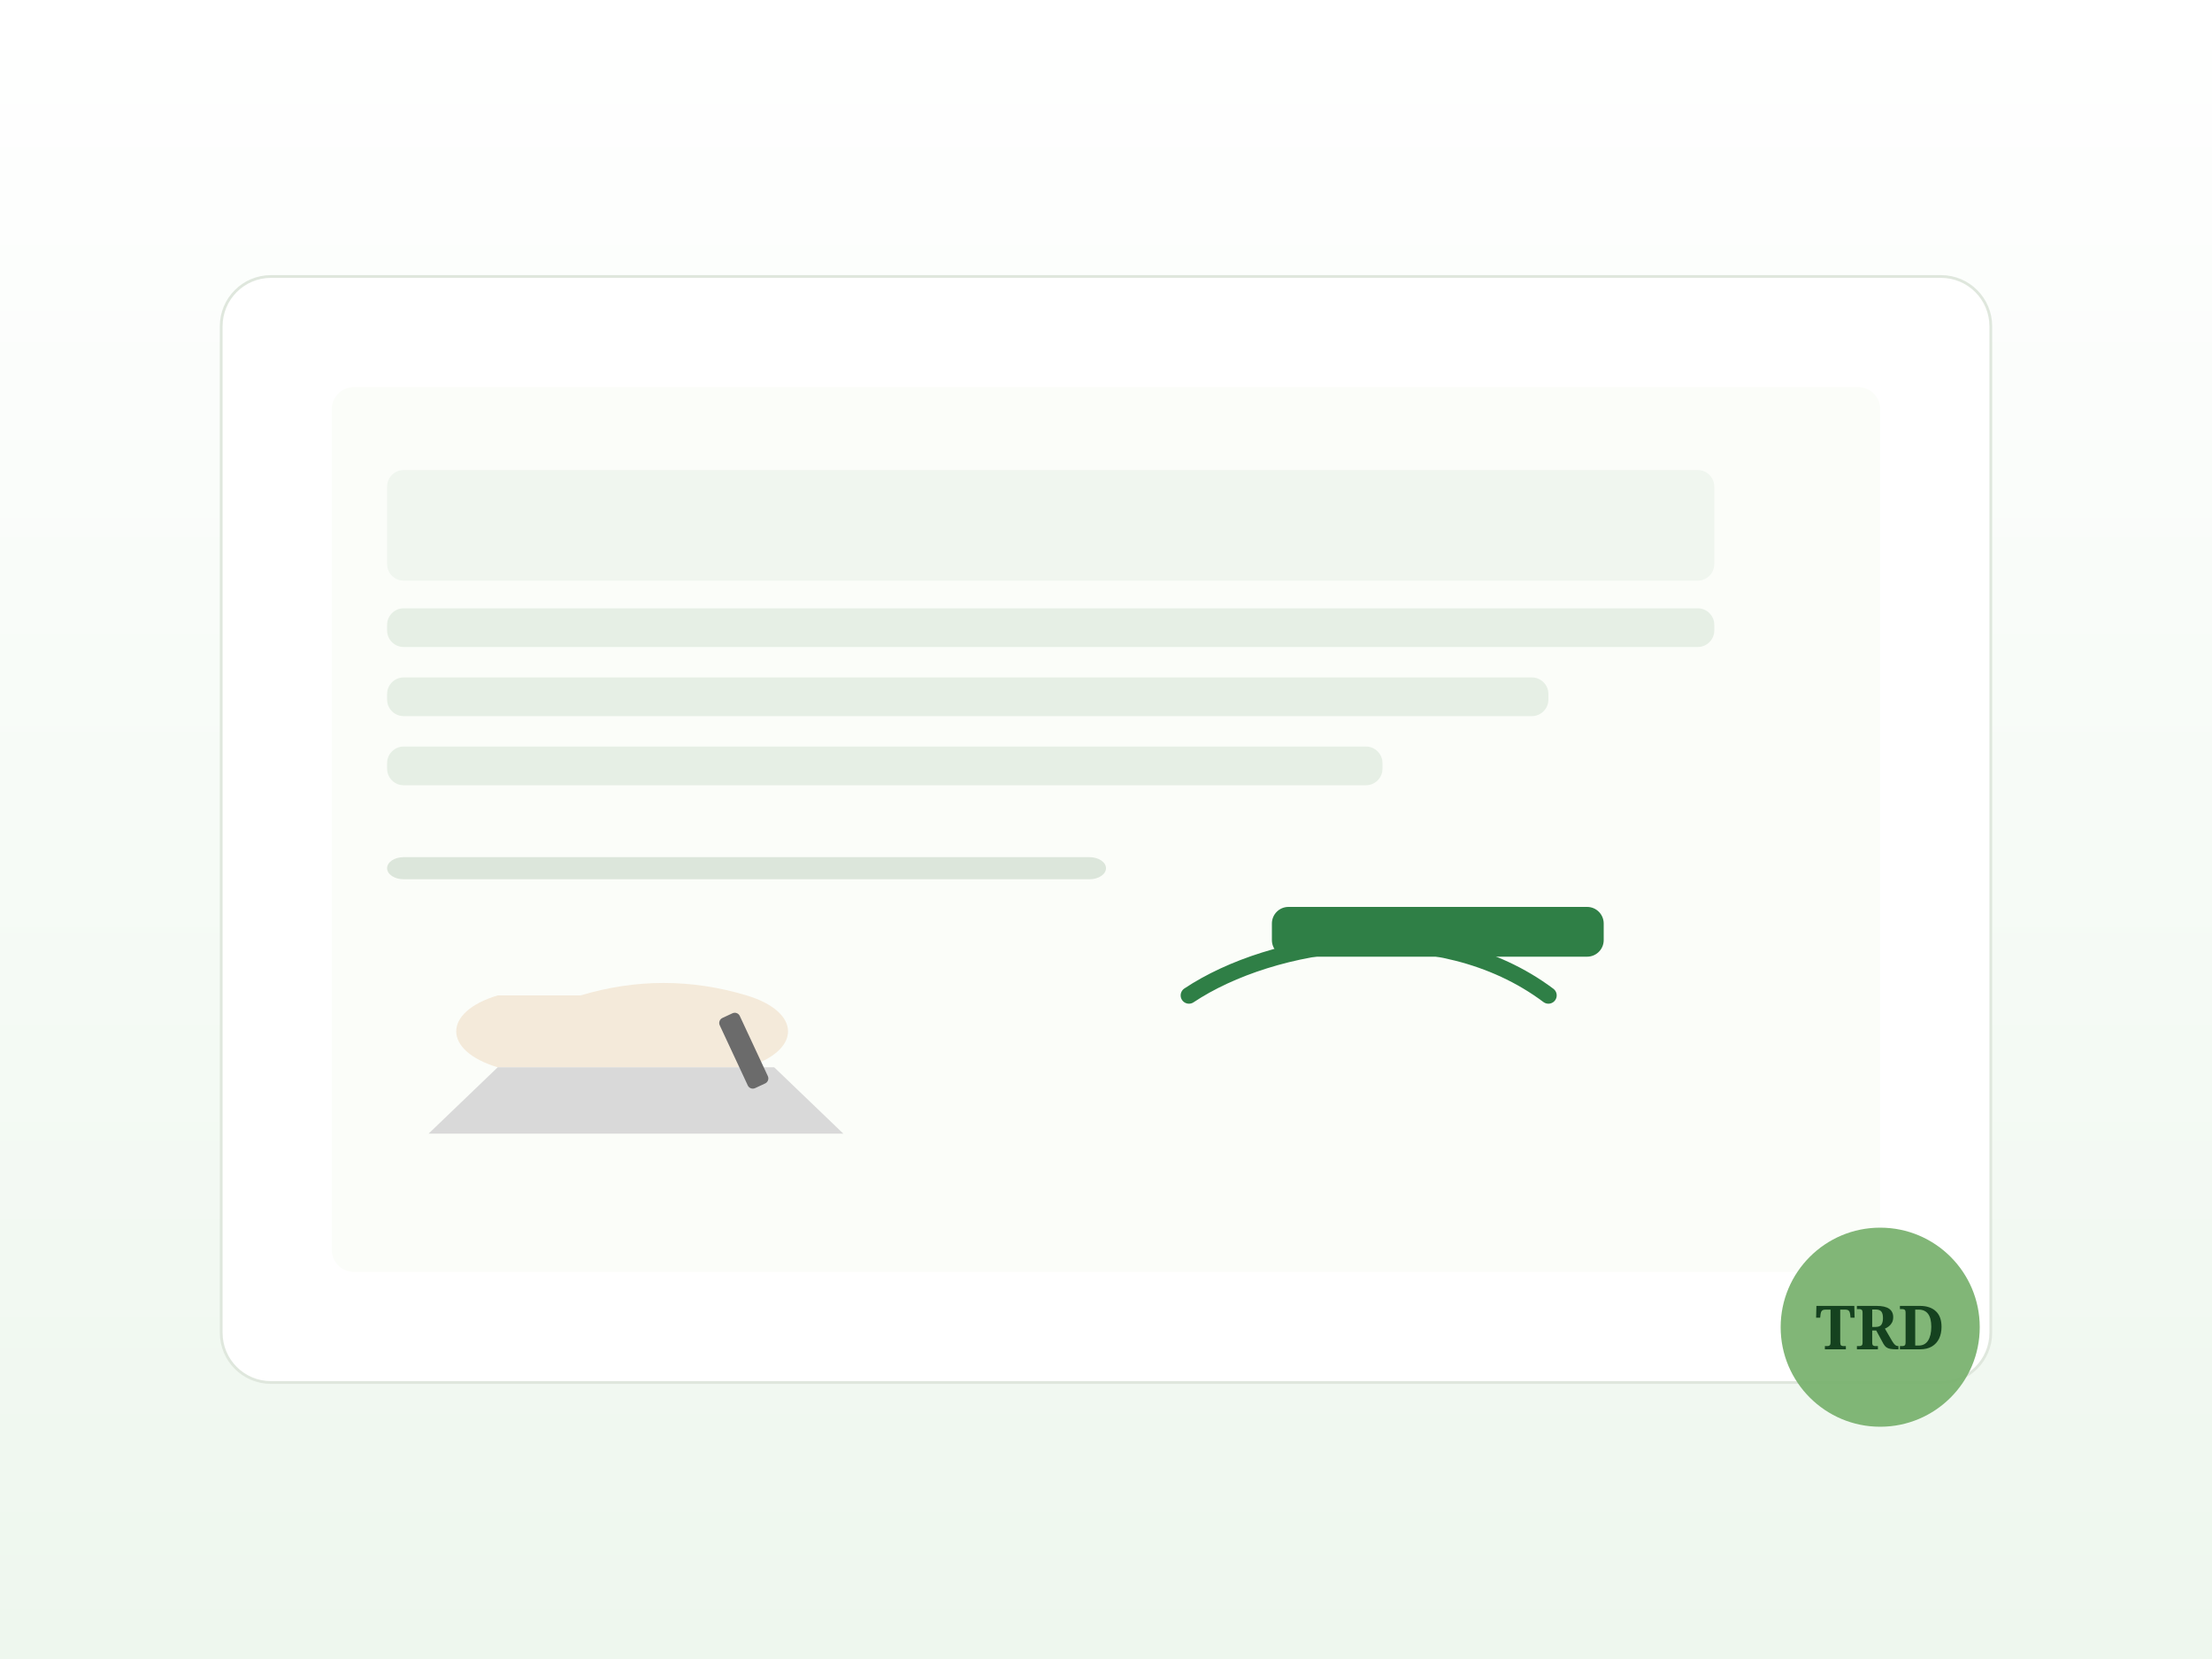
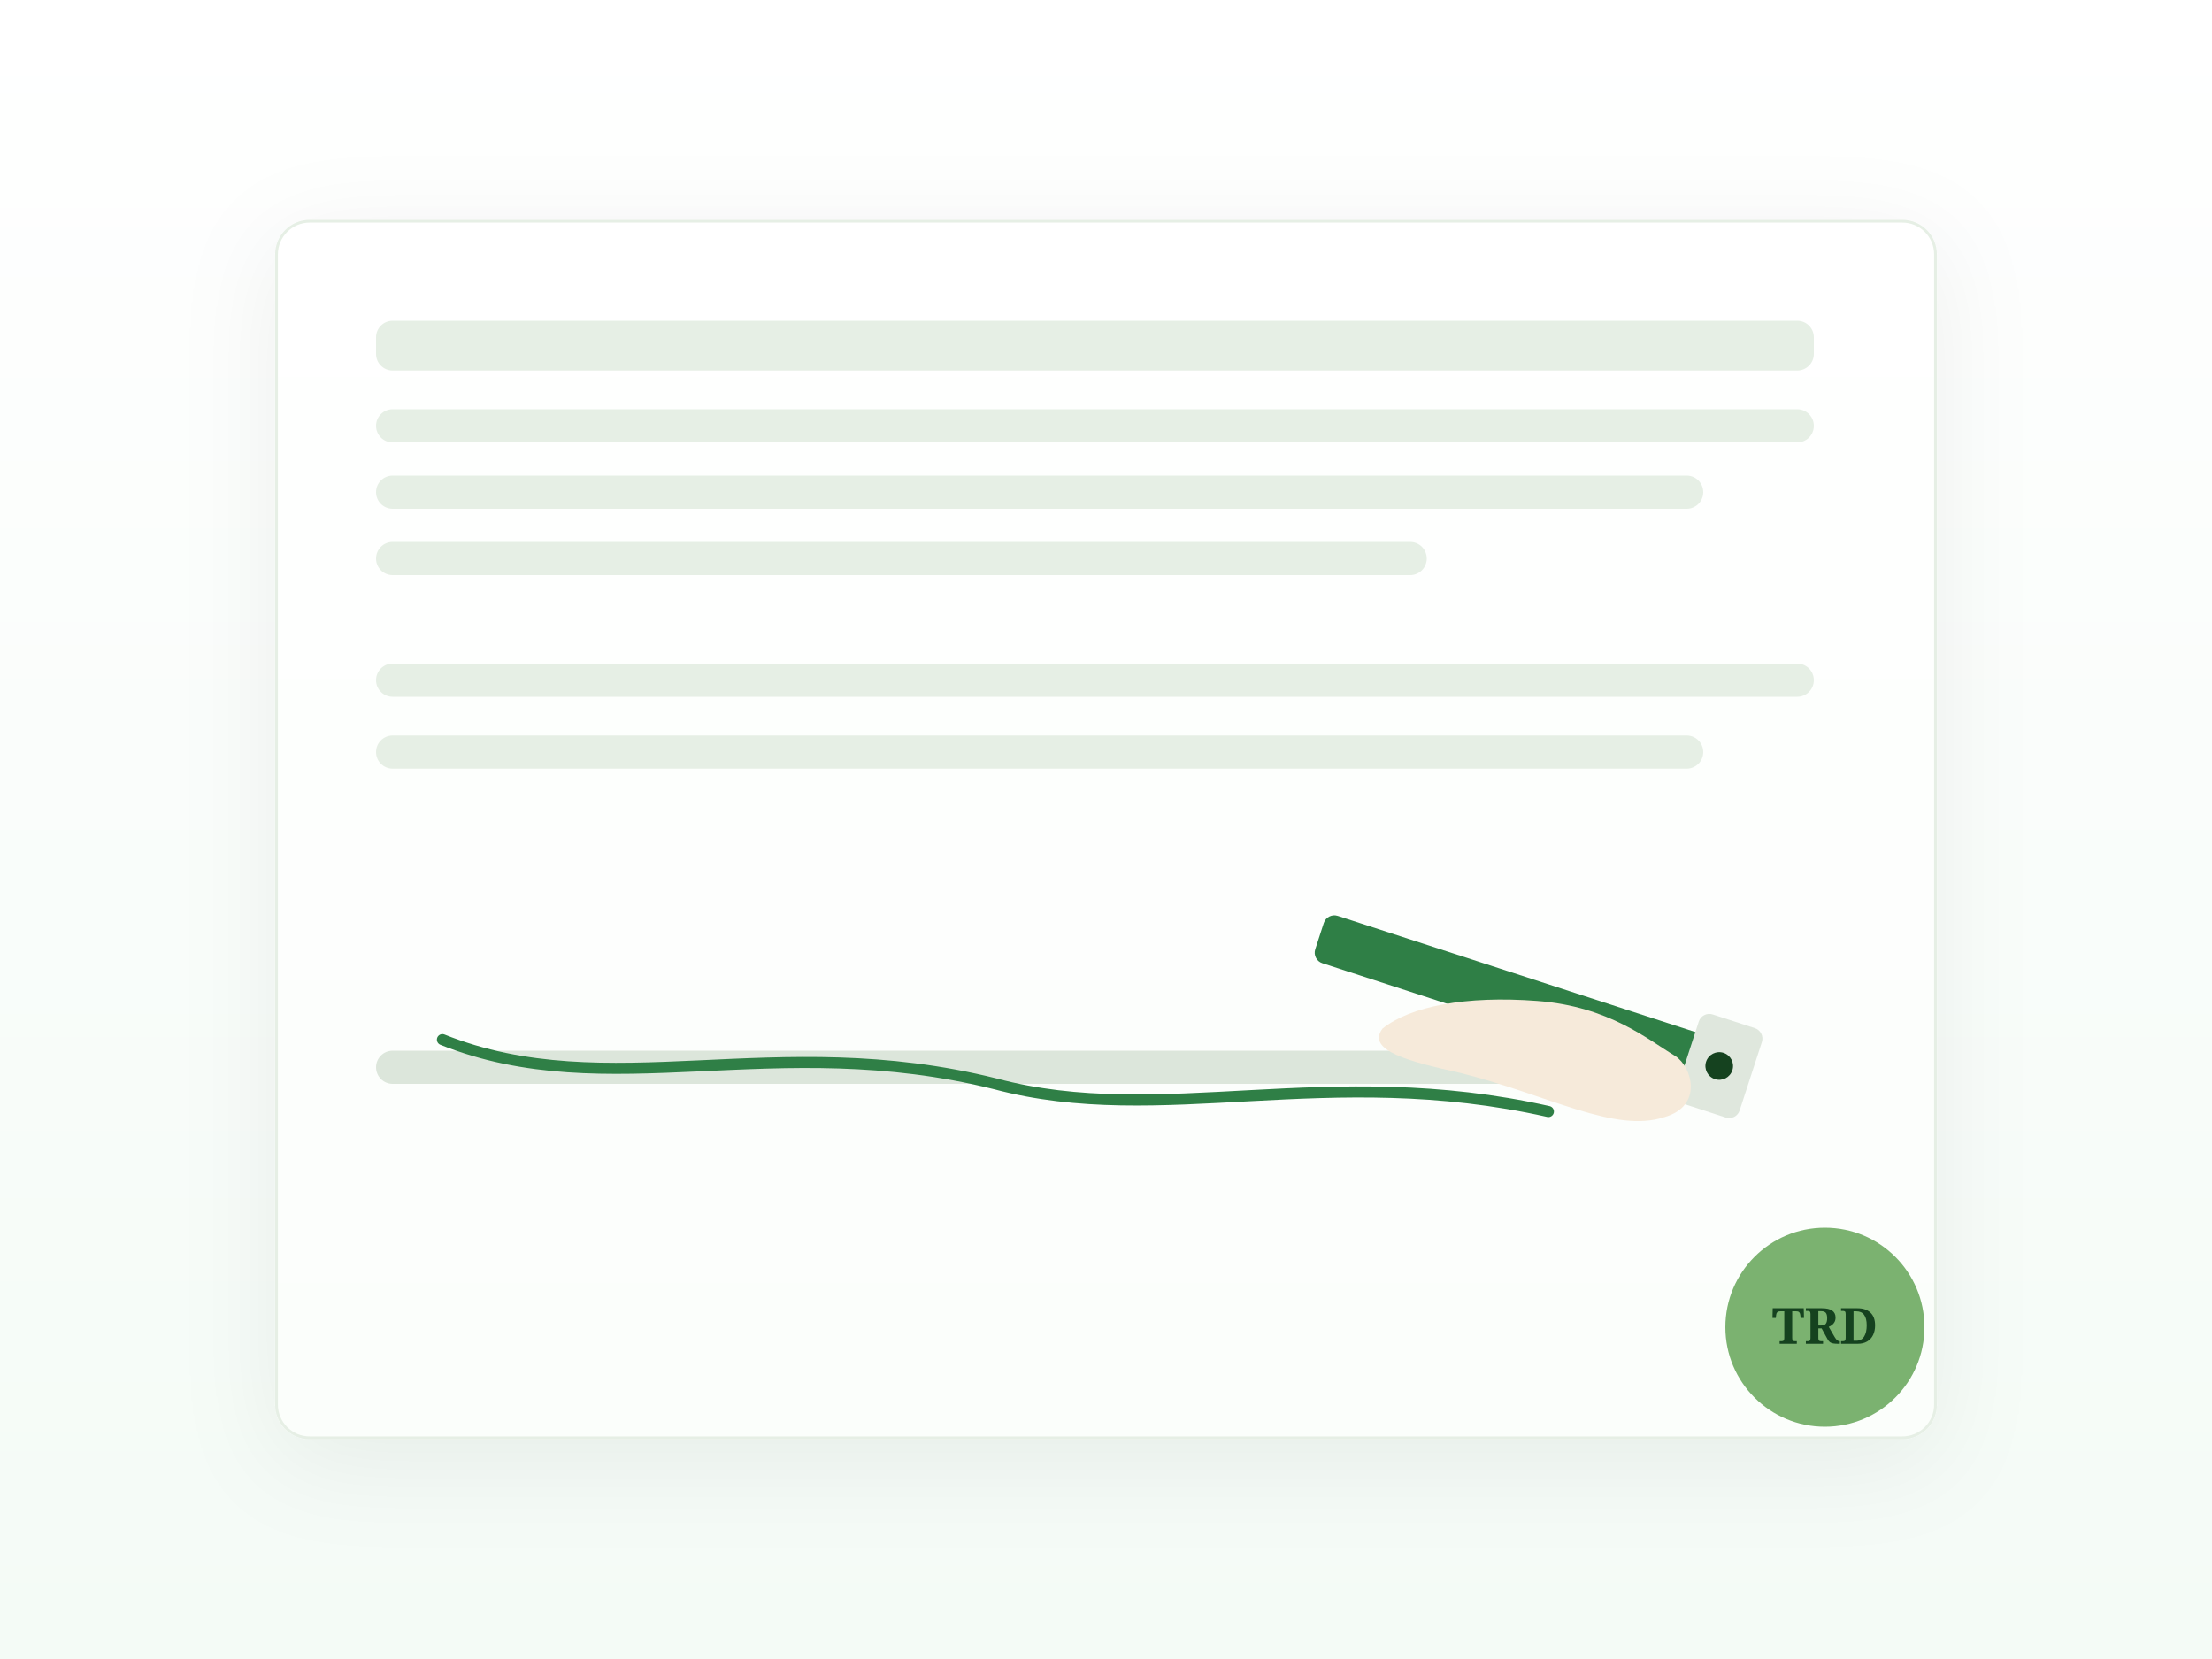
<svg xmlns="http://www.w3.org/2000/svg" width="800" height="600" viewBox="0 0 800 600">
  <defs>
-     <linearGradient id="bg" x1="0" y1="0" x2="0" y2="1">
+     <linearGradient id="g-bg" x1="0" y1="0" x2="0" y2="1">
      <stop offset="0%" stop-color="#ffffff" />
-       <stop offset="100%" stop-color="#eef7ee" />
+       <stop offset="100%" stop-color="#f4fbf6" />
    </linearGradient>
+     <linearGradient id="paper" x1="0" y1="0" x2="0" y2="1">
+       <stop offset="0%" stop-color="#ffffff" />
+       <stop offset="100%" stop-color="#fbfefb" />
+     </linearGradient>
+     <filter id="shadow" x="-20%" y="-20%" width="140%" height="140%">
+       <feDropShadow dx="0" dy="8" stdDeviation="18" flood-color="#0b2a18" flood-opacity="0.06" />
+     </filter>
  </defs>
-   <rect width="800" height="600" fill="url(#bg)" />
-   <rect x="80" y="100" width="640" height="400" rx="18" fill="#ffffff" stroke="#dfe7dd" />
-   <rect x="120" y="140" width="560" height="320" rx="8" fill="#fbfdf9" />
-   <rect x="140" y="170" width="480" height="40" rx="6" fill="#f0f6ef" />
-   <rect x="140" y="220" width="480" height="14" rx="6" fill="#e6efe5" />
-   <rect x="140" y="245" width="420" height="14" rx="6" fill="#e6efe5" />
-   <rect x="140" y="270" width="360" height="14" rx="6" fill="#e6efe5" />
-   <rect x="140" y="310" width="260" height="8" rx="6" fill="#dce6db" />
-   <path d="M430 360 C460 340, 520 330, 560 360" stroke="#2f7f46" stroke-width="6" fill="none" stroke-linecap="round" />
-   <rect x="460" y="328" width="120" height="18" rx="6" fill="#2f7f46" />
-   <g transform="translate(120,360)">
-     <path d="M90 0 C110 -6, 130 -6, 150 0 C170 6, 170 20, 150 26 L60 26 C40 20, 40 6, 60 0 Z" fill="#f4eada" />
-     <path d="M60 26 L160 26 L185 50 L35 50 Z" fill="#d9d9d9" />
-     <rect x="145" y="6" width="8" height="28" rx="2" fill="#6b6b6b" transform="rotate(-25 149 20)" />
+   <rect width="800" height="600" fill="url(#g-bg)" />
+   <g transform="translate(100,80)">
+     <rect x="0" y="0" width="600" height="440" rx="12" fill="url(#paper)" stroke="#e6efe5" filter="url(#shadow)" />
+     <g fill="#e6efe5">
+       <rect x="36" y="36" width="520" height="18" rx="6" />
+       <rect x="36" y="68" width="520" height="12" rx="6" />
+       <rect x="36" y="92" width="480" height="12" rx="6" />
+       <rect x="36" y="116" width="380" height="12" rx="6" />
+       <rect x="36" y="160" width="520" height="12" rx="6" />
+       <rect x="36" y="186" width="480" height="12" rx="6" />
+     </g>
+     <rect x="36" y="300" width="420" height="12" rx="6" fill="#dce6db" />
+     <path d="M60 296 C120 320, 180 292, 260 312 C320 328, 380 304, 460 322" stroke="#2f7f46" stroke-width="4" fill="none" stroke-linecap="round" stroke-linejoin="round" />
+     <g transform="translate(380,250) rotate(18)">
+       <rect x="0" y="0" width="160" height="18" rx="4" fill="#2f7f46" />
+       <rect x="140" y="-8" width="24" height="34" rx="4" fill="#dfe7dd" />
+       <circle cx="152" cy="9" r="5" fill="#15421f" />
+     </g>
+     <g transform="translate(420,280)">
+       <path d="M-20 12 C-10 4, 10 0, 36 2 C62 4, 76 16, 86 22 C92 26, 96 40, 82 44 C64 50, 40 36, 8 28 C-10 24, -26 20, -20 12 Z" fill="#f6eada" />
+     </g>
  </g>
-   <g>
-     <circle cx="680" cy="480" r="36" fill="#7bb270" opacity="0.95" />
-     <text x="680" y="488" text-anchor="middle" font-family="Merriweather, serif" font-size="22" fill="#15421f" font-weight="700">TRD</text>
+   <g transform="translate(660,480)">
+     <circle cx="0" cy="0" r="36" fill="#7bb270" />
+     <text x="0" y="6" text-anchor="middle" font-family="Merriweather, serif" font-size="18" fill="#15421f" font-weight="700">TRD</text>
  </g>
</svg>
